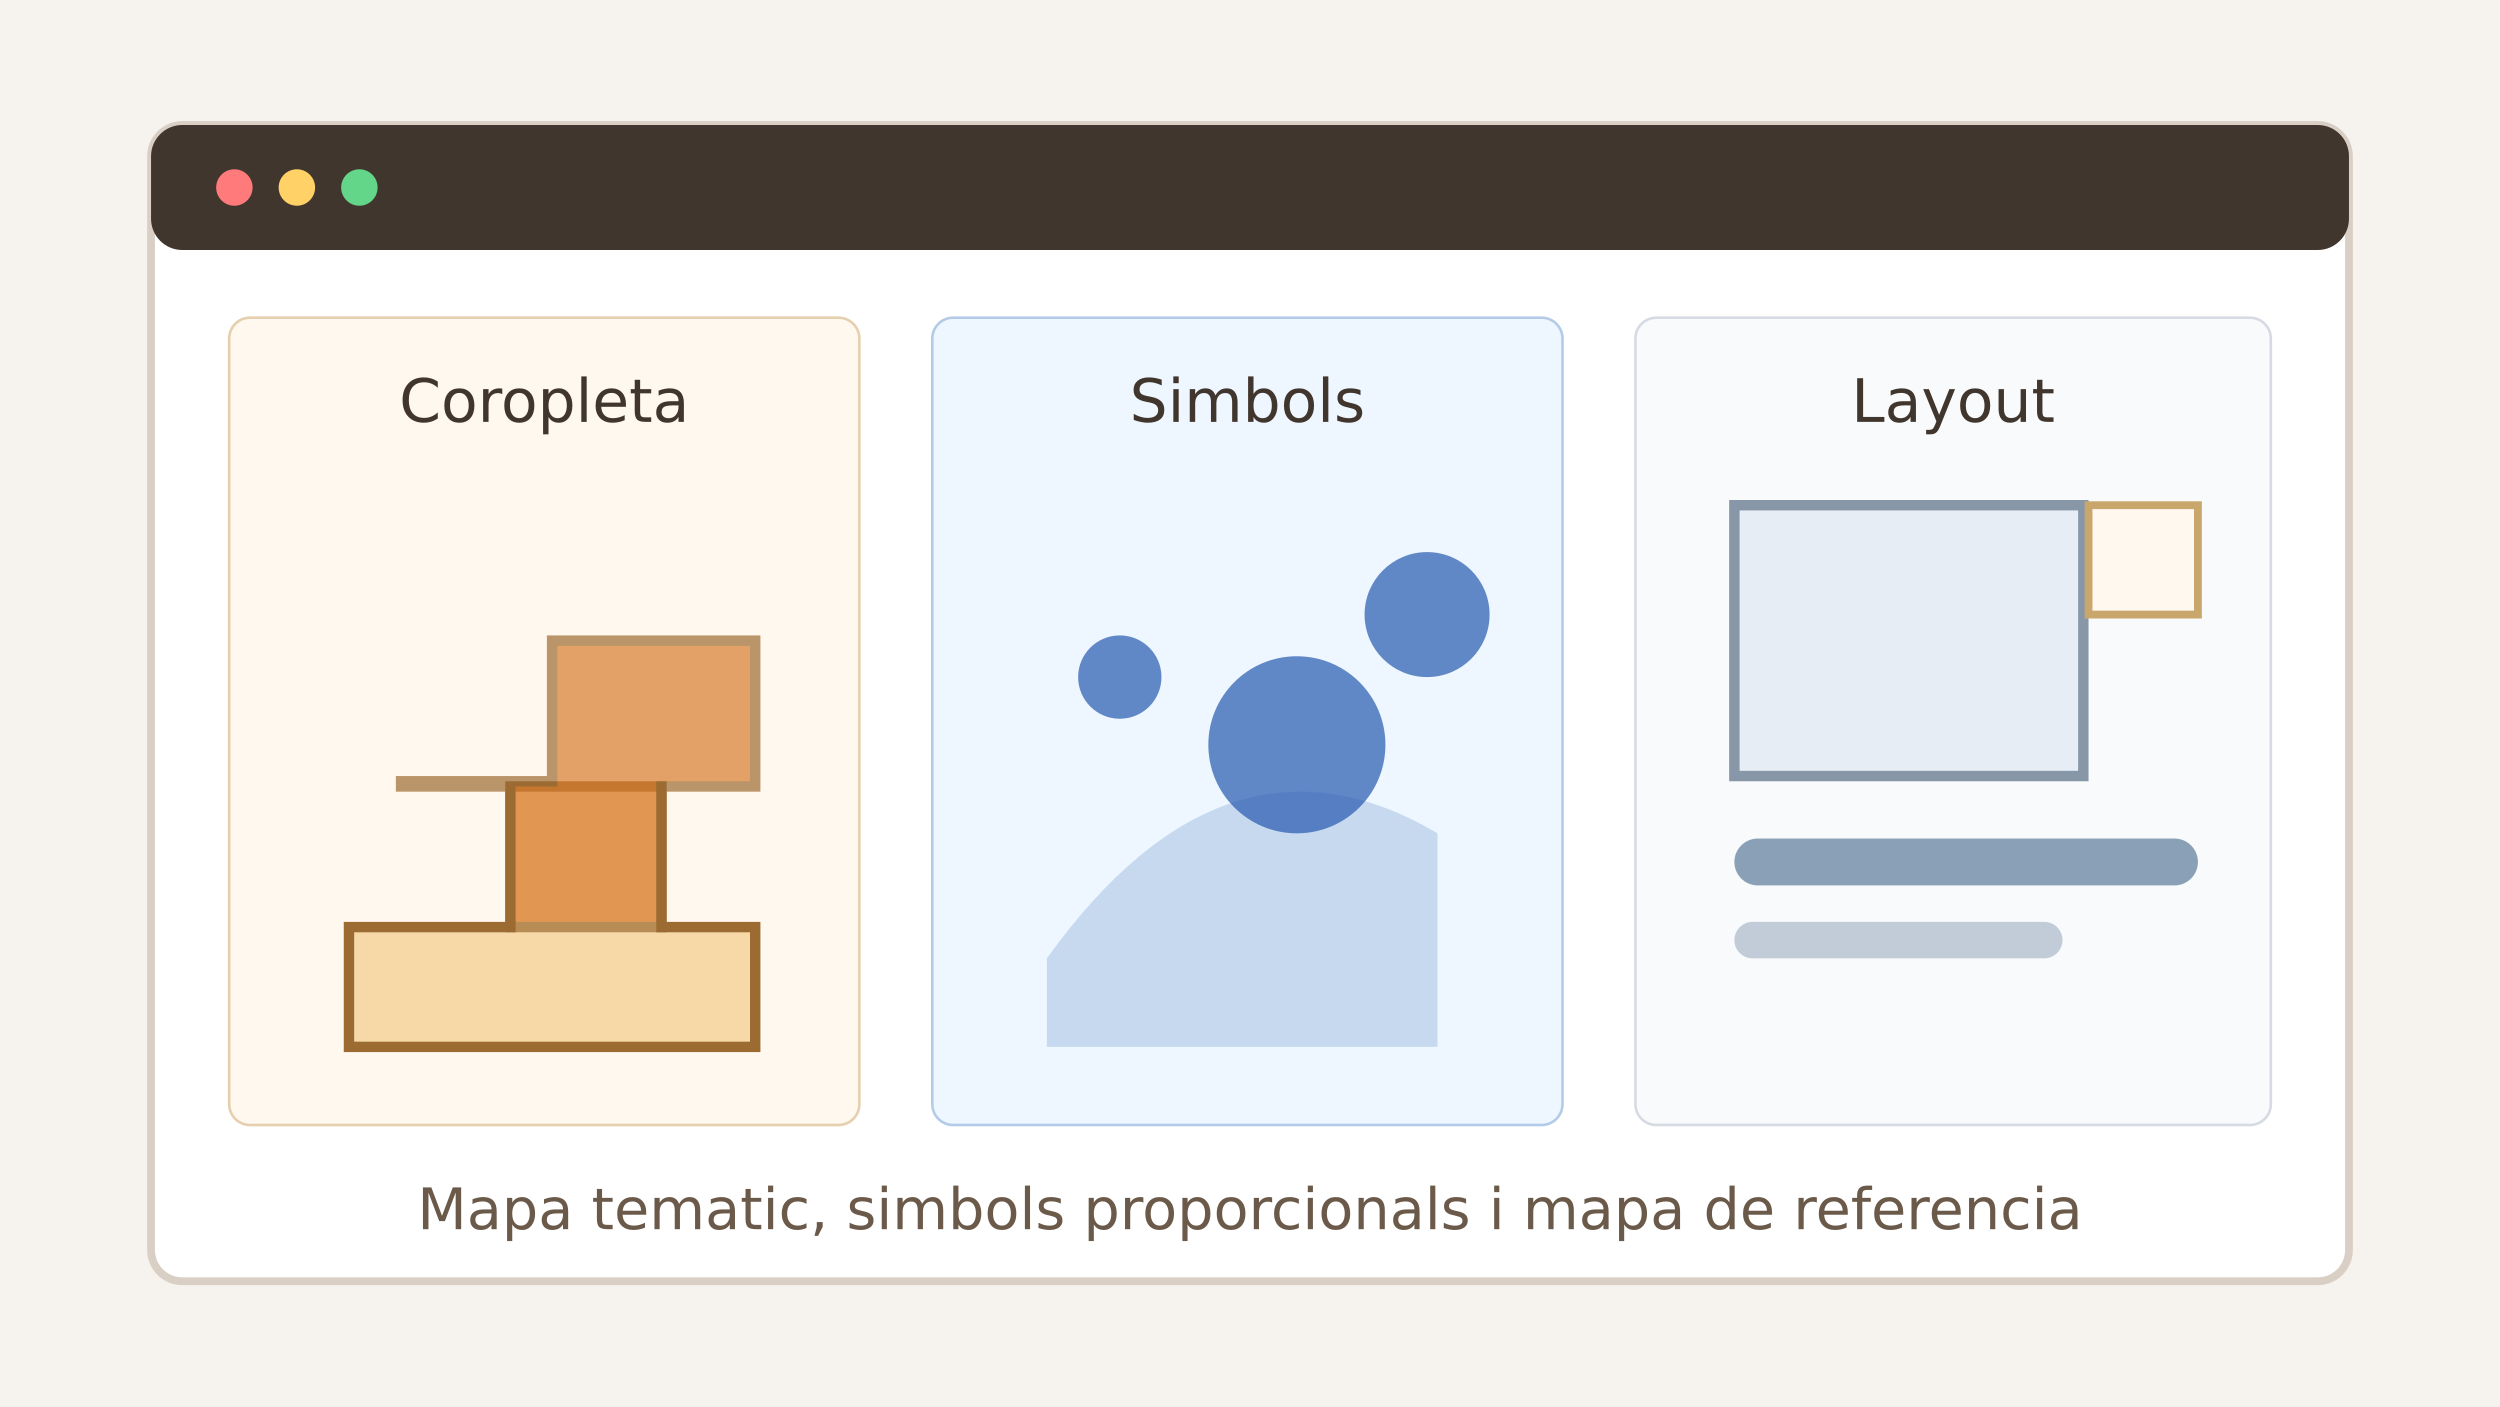
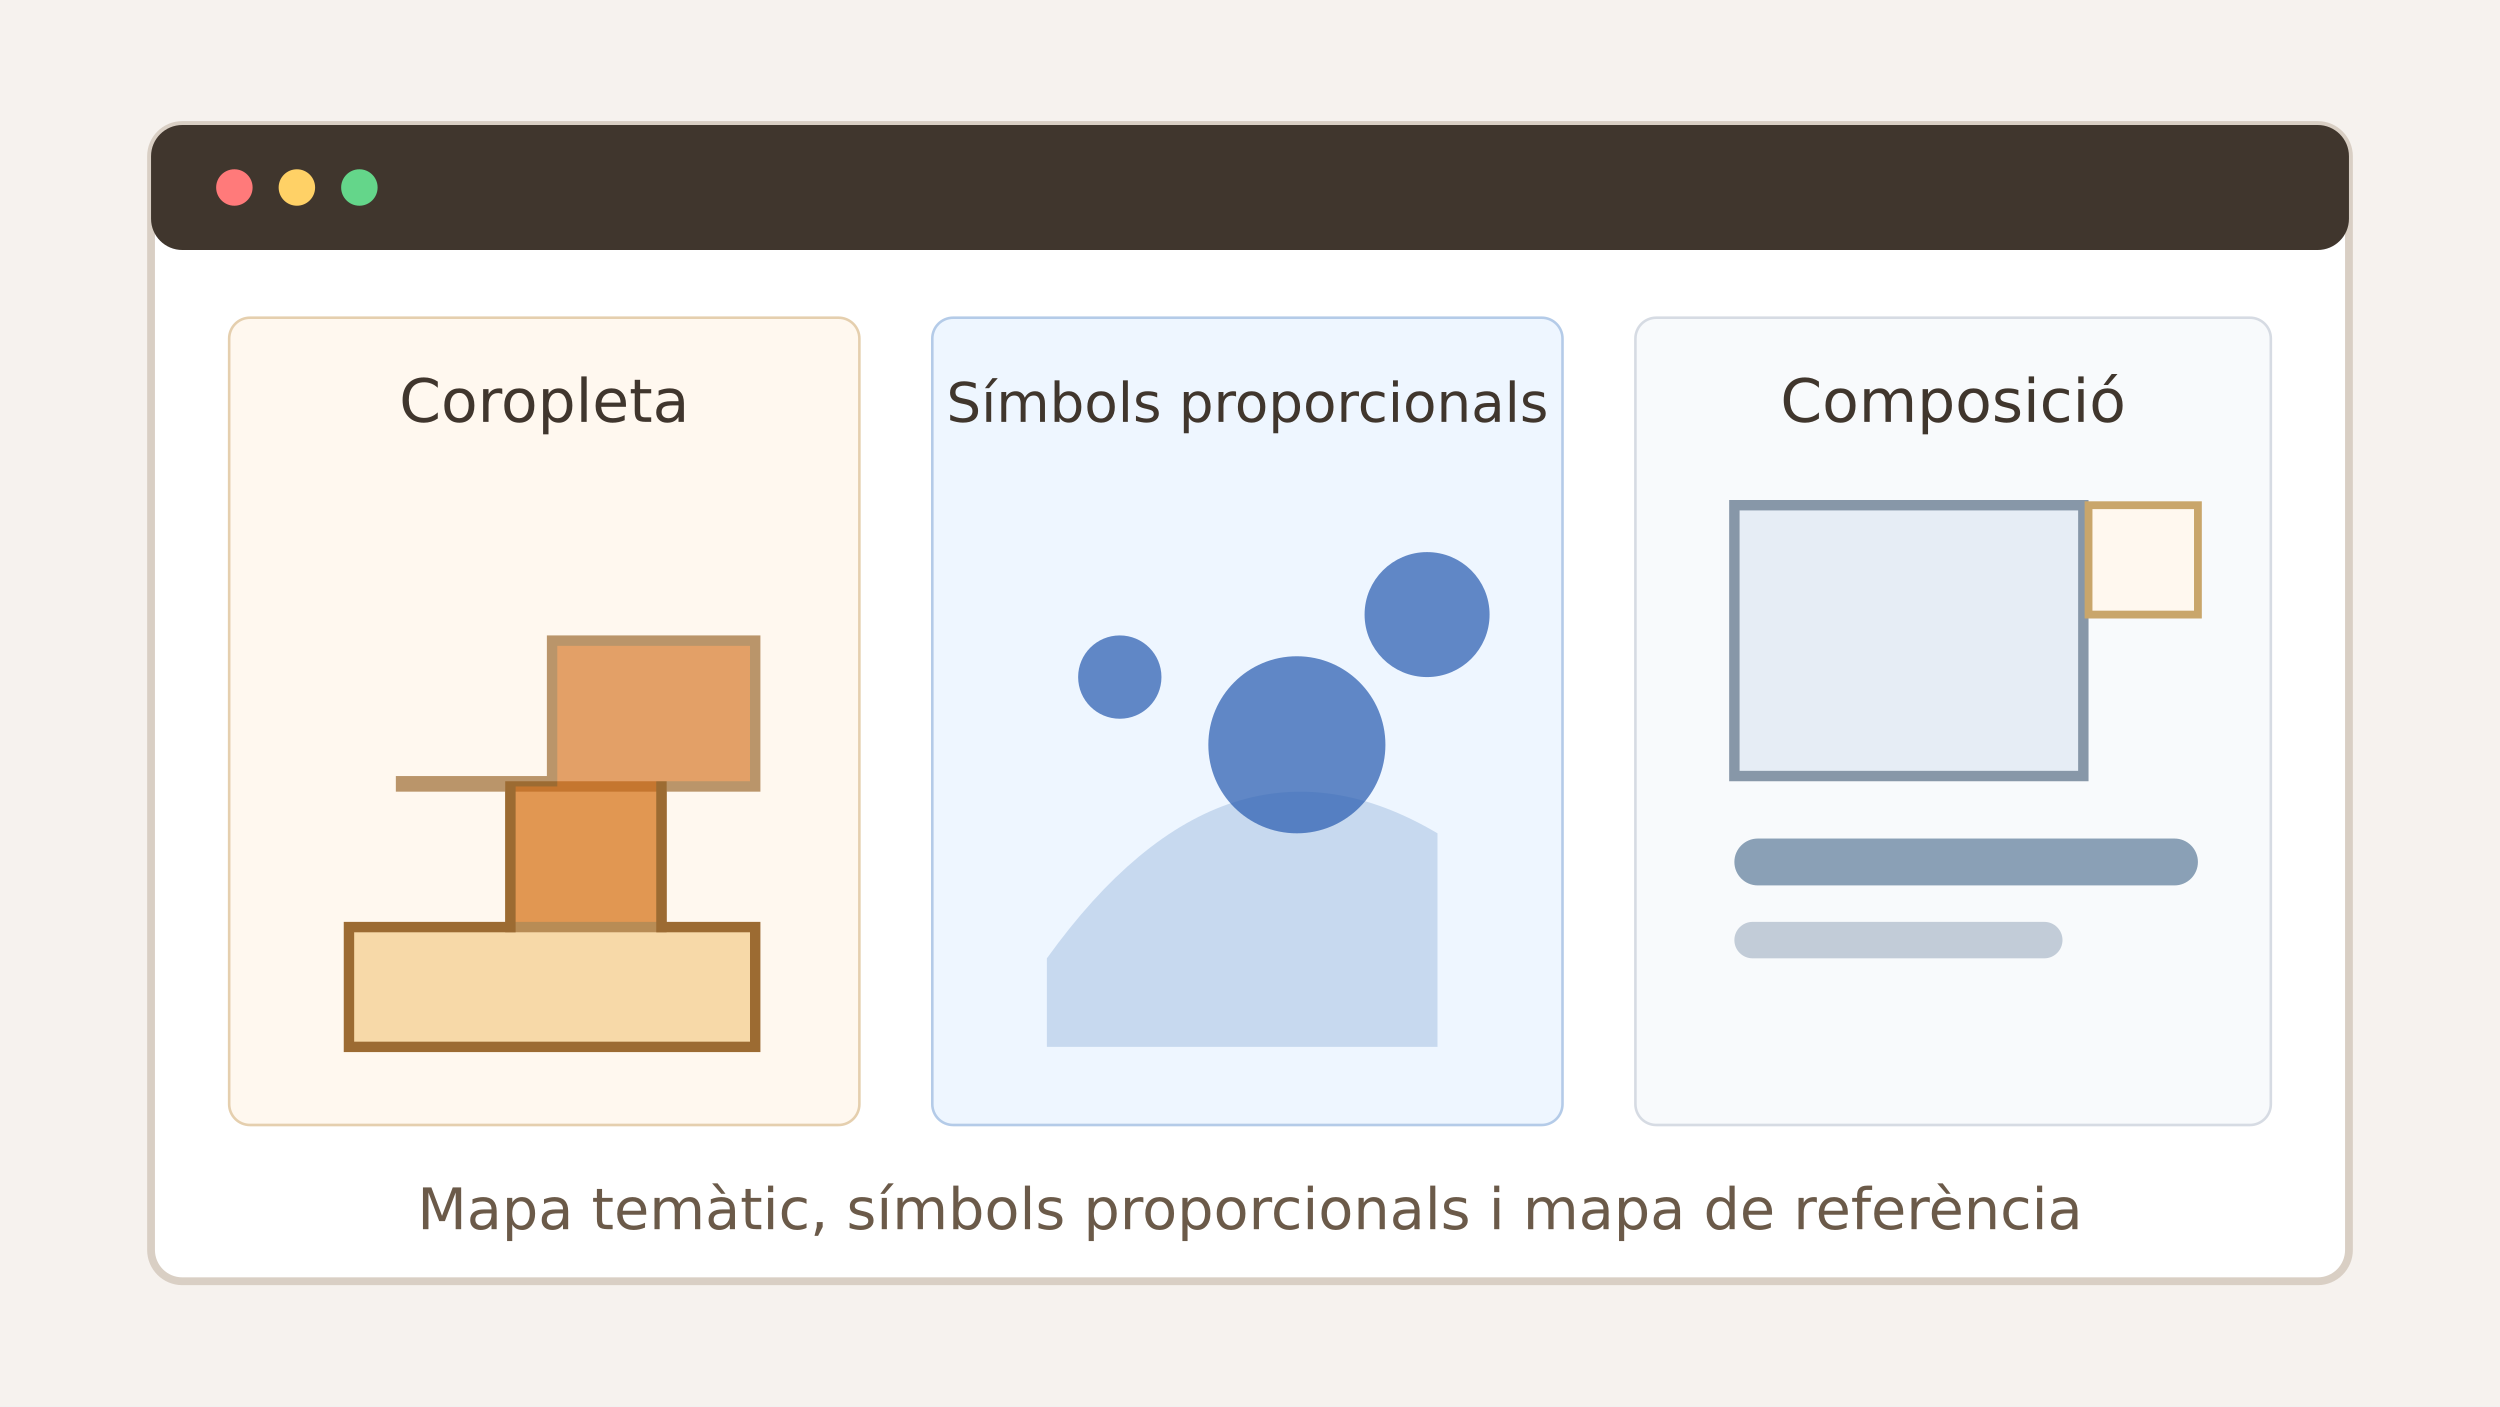
<svg xmlns="http://www.w3.org/2000/svg" viewBox="0 0 960 540" role="img" aria-labelledby="title desc">
  <rect width="960" height="540" fill="#f6f2ee" />
  <rect x="58" y="48" width="844" height="444" rx="12" fill="#ffffff" stroke="#d9cfc4" stroke-width="3" />
  <rect x="58" y="48" width="844" height="48" rx="12" fill="#40362d" />
  <circle cx="90" cy="72" r="7" fill="#ff7a7a" />
  <circle cx="114" cy="72" r="7" fill="#ffd166" />
  <circle cx="138" cy="72" r="7" fill="#64d68a" />
  <rect x="88" y="122" width="242" height="310" rx="8" fill="#fff8ef" stroke="#e5cfae" />
  <text x="209" y="162" text-anchor="middle" font-family="DejaVu Sans, Arial, sans-serif" font-size="23" fill="#40362d">Coropleta</text>
  <path d="M134 356h62v-54h58v54h36v46H134z" fill="#f7d9a8" stroke="#9c6b32" stroke-width="4" />
  <path d="M154 300h58v-54h78v56h-36v54h-58v-54h-42z" fill="#d77a2d" opacity=".7" stroke="#9c6b32" stroke-width="4" />
  <rect x="358" y="122" width="242" height="310" rx="8" fill="#eef6ff" stroke="#b4cbe8" />
-   <text x="479" y="162" text-anchor="middle" font-family="DejaVu Sans, Arial, sans-serif" font-size="23" fill="#40362d">Simbols</text>
+   <text x="479" y="162" text-anchor="middle" font-family="DejaVu Sans, Arial, sans-serif" font-size="21" fill="#40362d">Símbols proporcionals</text>
  <path d="M402 368c46-64 96-80 150-48v82H402z" fill="#c7d9ef" />
  <circle cx="430" cy="260" r="16" fill="#2a5db0" opacity=".72" />
  <circle cx="498" cy="286" r="34" fill="#2a5db0" opacity=".72" />
  <circle cx="548" cy="236" r="24" fill="#2a5db0" opacity=".72" />
  <rect x="628" y="122" width="244" height="310" rx="8" fill="#f8fafc" stroke="#d6dbe3" />
-   <text x="750" y="162" text-anchor="middle" font-family="DejaVu Sans, Arial, sans-serif" font-size="23" fill="#40362d">Layout</text>
+   <text x="750" y="162" text-anchor="middle" font-family="DejaVu Sans, Arial, sans-serif" font-size="23" fill="#40362d">Composició</text>
  <rect x="666" y="194" width="134" height="104" fill="#e6edf5" stroke="#8797a8" stroke-width="4" />
  <rect x="802" y="194" width="42" height="42" fill="#fff8ef" stroke="#c9a66b" stroke-width="3" />
  <rect x="666" y="322" width="178" height="18" rx="9" fill="#8aa0b6" />
  <rect x="666" y="354" width="126" height="14" rx="7" fill="#c2ccd8" />
-   <text x="480" y="472" text-anchor="middle" font-family="DejaVu Sans, Arial, sans-serif" font-size="22" fill="#6b5a49">Mapa tematic, simbols proporcionals i mapa de referencia</text>
+   <text x="480" y="472" text-anchor="middle" font-family="DejaVu Sans, Arial, sans-serif" font-size="22" fill="#6b5a49">Mapa temàtic, símbols proporcionals i mapa de referència</text>
</svg>
